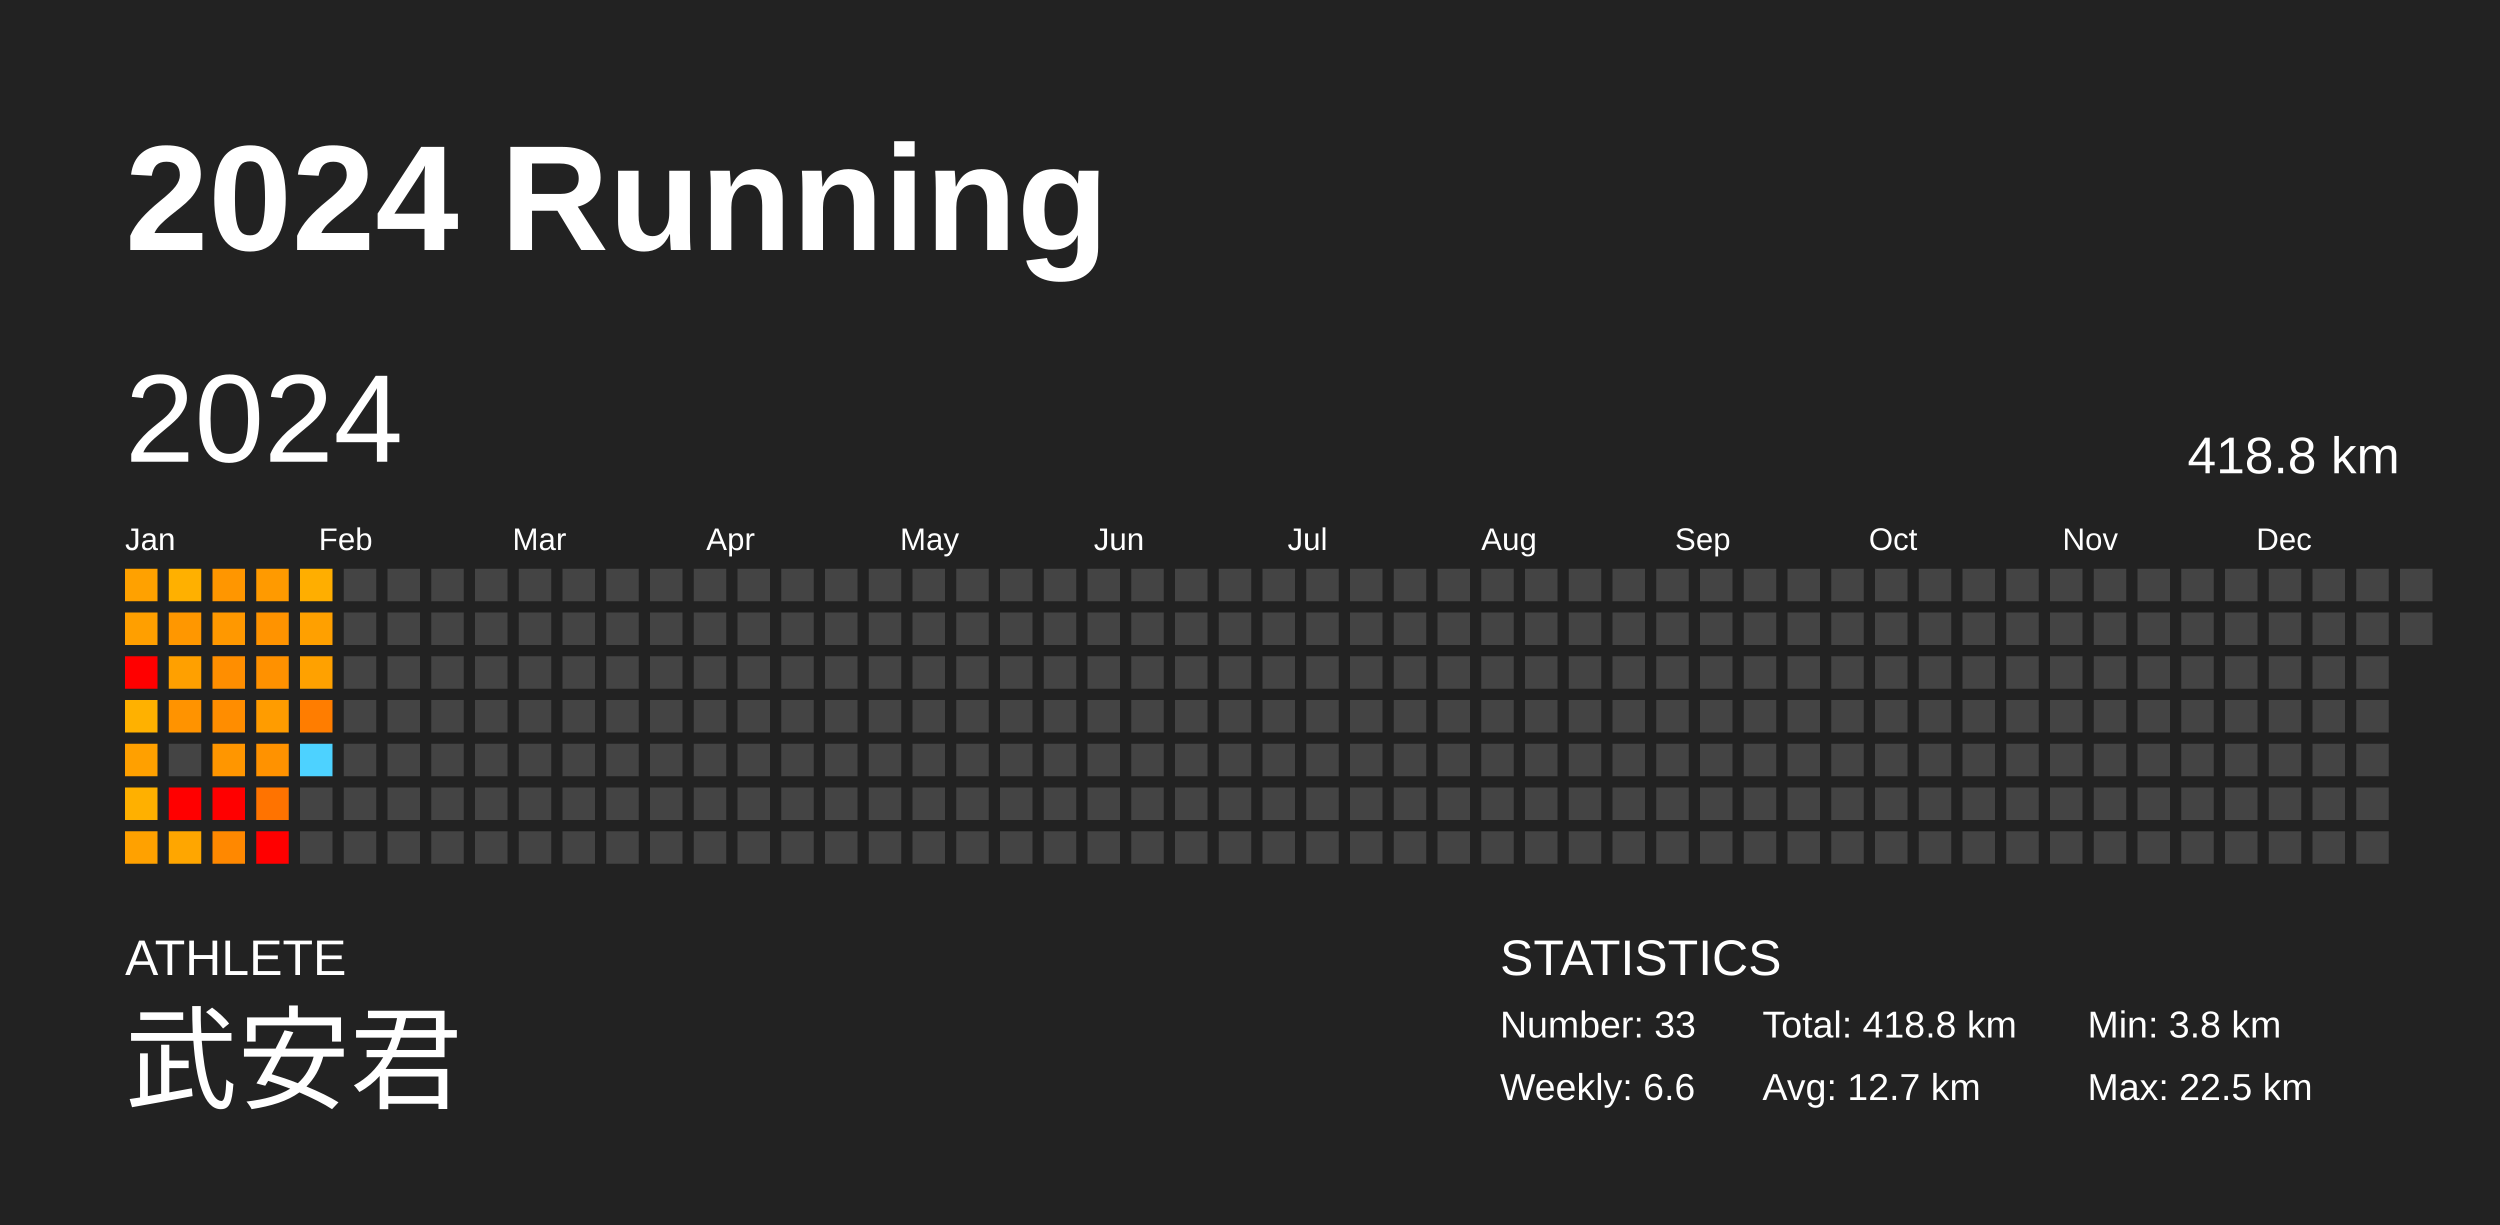
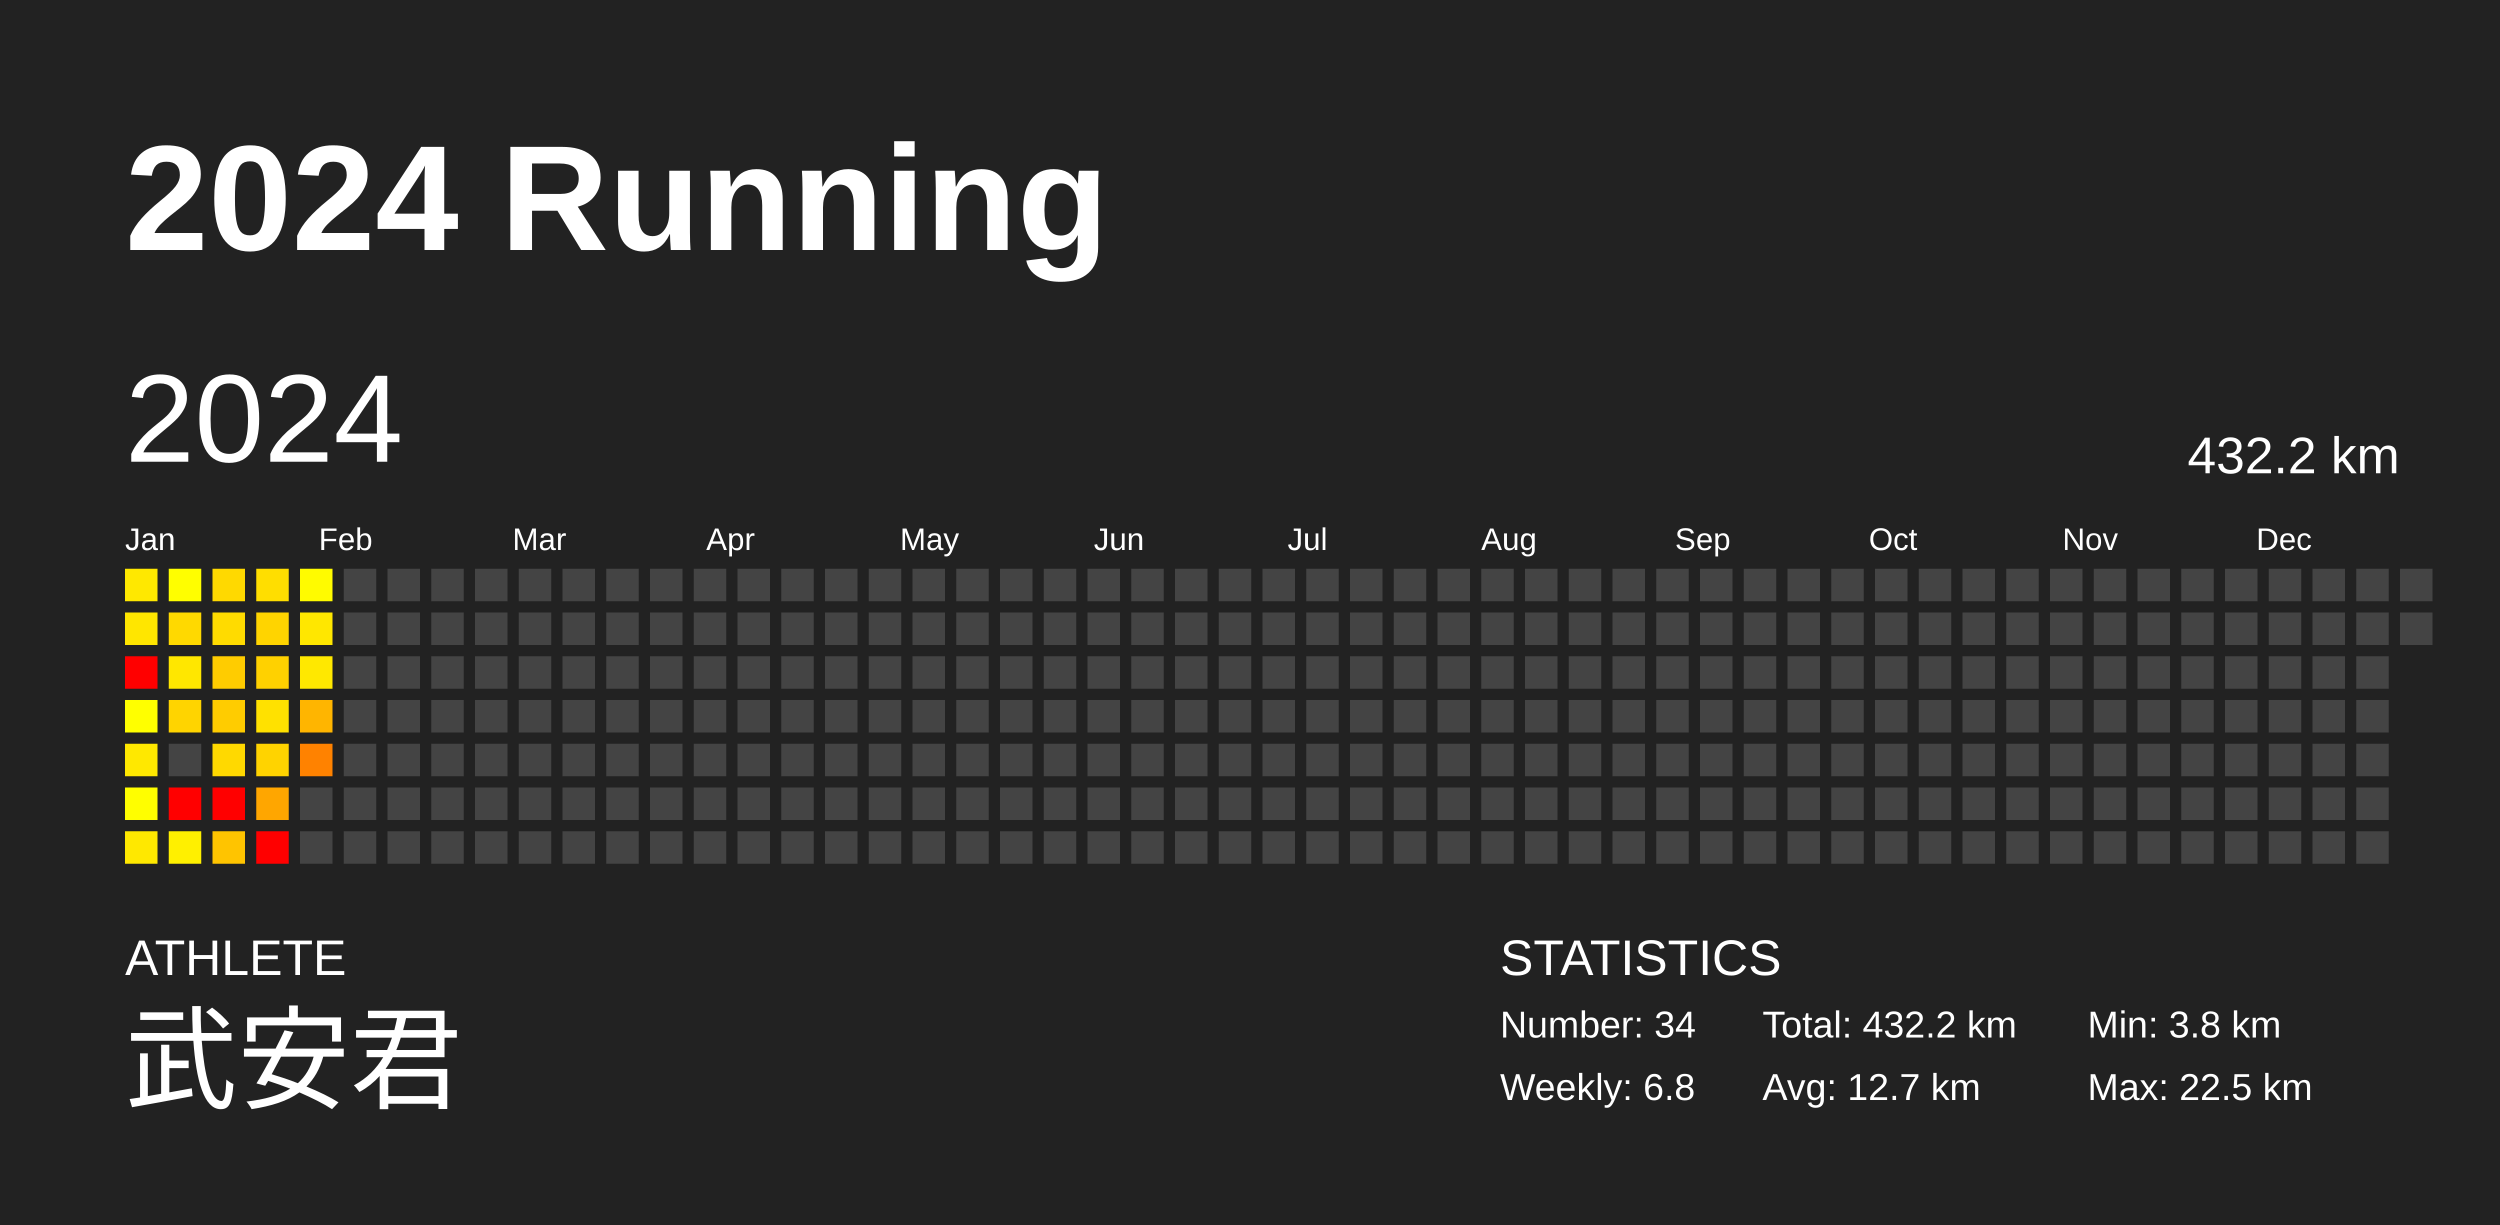
<svg xmlns="http://www.w3.org/2000/svg" baseProfile="full" height="98mm" version="1.1" viewBox="0,0,200,98" width="200mm">
  <defs />
  <rect fill="#222222" height="98" width="200" x="0" y="0" />
  <text fill="#FFFFFF" style="font-size:12px; font-family:Arial; font-weight:bold;" x="10" y="20">2024 Running</text>
  <text fill="#FFFFFF" style="font-size:4px; font-family:Arial" x="10" y="78">ATHLETE</text>
  <text fill="#FFFFFF" style="font-size:9px; font-family:Arial" x="10" y="88">武安君</text>
  <text fill="#FFFFFF" style="font-size:4px; font-family:Arial" x="120" y="78">STATISTICS</text>
-   <text fill="#FFFFFF" style="font-size:3px; font-family:Arial" x="120" y="83">Number: 33</text>
-   <text fill="#FFFFFF" style="font-size:3px; font-family:Arial" x="120" y="88">Weekly: 6.6</text>
-   <text fill="#FFFFFF" style="font-size:3px; font-family:Arial" x="141" y="83">Total: 418.8 km</text>
+   <text fill="#FFFFFF" style="font-size:3px; font-family:Arial" x="120" y="83">Number: 34</text>
+   <text fill="#FFFFFF" style="font-size:3px; font-family:Arial" x="120" y="88">Weekly: 6.8</text>
+   <text fill="#FFFFFF" style="font-size:3px; font-family:Arial" x="141" y="83">Total: 432.2 km</text>
  <text fill="#FFFFFF" style="font-size:3px; font-family:Arial" x="141" y="88">Avg: 12.7 km</text>
  <text fill="#FFFFFF" style="font-size:3px; font-family:Arial" x="167" y="83">Min: 3.8 km</text>
  <text fill="#FFFFFF" style="font-size:3px; font-family:Arial" x="167" y="88">Max: 22.5 km</text>
  <text dominant-baseline="hanging" fill="#FFFFFF" style="font-size:10.0px; font-family:Arial;" x="10" y="30">2024</text>
-   <text dominant-baseline="hanging" fill="#FFFFFF" style="font-size:4.125px; font-family:Arial;" x="175" y="35">418.8 km</text>
+   <text dominant-baseline="hanging" fill="#FFFFFF" style="font-size:4.125px; font-family:Arial;" x="175" y="35">432.2 km</text>
  <text fill="#FFFFFF" style="font-size:2.5px; font-family:Arial" x="10.0" y="44">Jan</text>
  <text fill="#FFFFFF" style="font-size:2.5px; font-family:Arial" x="25.5" y="44">Feb</text>
  <text fill="#FFFFFF" style="font-size:2.5px; font-family:Arial" x="41.0" y="44">Mar</text>
  <text fill="#FFFFFF" style="font-size:2.5px; font-family:Arial" x="56.5" y="44">Apr</text>
  <text fill="#FFFFFF" style="font-size:2.5px; font-family:Arial" x="72.0" y="44">May</text>
  <text fill="#FFFFFF" style="font-size:2.5px; font-family:Arial" x="87.5" y="44">Jun</text>
  <text fill="#FFFFFF" style="font-size:2.5px; font-family:Arial" x="103.0" y="44">Jul</text>
  <text fill="#FFFFFF" style="font-size:2.5px; font-family:Arial" x="118.5" y="44">Aug</text>
  <text fill="#FFFFFF" style="font-size:2.5px; font-family:Arial" x="134.0" y="44">Sep</text>
  <text fill="#FFFFFF" style="font-size:2.5px; font-family:Arial" x="149.5" y="44">Oct</text>
  <text fill="#FFFFFF" style="font-size:2.5px; font-family:Arial" x="165.0" y="44">Nov</text>
  <text fill="#FFFFFF" style="font-size:2.5px; font-family:Arial" x="180.5" y="44">Dec</text>
-   <rect fill="#ffa100" height="2.6" width="2.6" x="10.0" y="45.5" />
-   <rect fill="#ff9f00" height="2.6" width="2.6" x="10.0" y="49.0" />
+   <rect fill="#ffe800" height="2.6" width="2.6" x="10.0" y="45.5" />
+   <rect fill="#ffe600" height="2.6" width="2.6" x="10.0" y="49.0" />
  <rect fill="red" height="2.6" width="2.6" x="10.0" y="52.5" />
-   <rect fill="#ffb100" height="2.6" width="2.6" x="10.0" y="56.0" />
-   <rect fill="#ffa000" height="2.6" width="2.6" x="10.0" y="59.5" />
-   <rect fill="#ffb000" height="2.6" width="2.6" x="10.0" y="63.0" />
-   <rect fill="#ffa100" height="2.6" width="2.6" x="10.0" y="66.5" />
-   <rect fill="#ffb000" height="2.6" width="2.6" x="13.5" y="45.5" />
-   <rect fill="#ff9700" height="2.6" width="2.6" x="13.5" y="49.0" />
-   <rect fill="#ffa000" height="2.6" width="2.6" x="13.5" y="52.5" />
-   <rect fill="#ff9300" height="2.6" width="2.6" x="13.5" y="56.0" />
+   <rect fill="#ffff00" height="2.6" width="2.6" x="10.0" y="56.0" />
+   <rect fill="#ffe800" height="2.6" width="2.6" x="10.0" y="59.5" />
+   <rect fill="#fffe00" height="2.6" width="2.6" x="10.0" y="63.0" />
+   <rect fill="#ffe800" height="2.6" width="2.6" x="10.0" y="66.5" />
+   <rect fill="#fffe00" height="2.6" width="2.6" x="13.5" y="45.5" />
+   <rect fill="#ffd900" height="2.6" width="2.6" x="13.5" y="49.0" />
+   <rect fill="#ffe700" height="2.6" width="2.6" x="13.5" y="52.5" />
+   <rect fill="#ffd400" height="2.6" width="2.6" x="13.5" y="56.0" />
  <rect fill="#444444" height="2.6" width="2.6" x="13.5" y="59.5" />
  <rect fill="red" height="2.6" width="2.6" x="13.5" y="63.0" />
-   <rect fill="#ffa600" height="2.6" width="2.6" x="13.5" y="66.5" />
-   <rect fill="#ff9600" height="2.6" width="2.6" x="17.0" y="45.5" />
-   <rect fill="#ff9800" height="2.6" width="2.6" x="17.0" y="49.0" />
-   <rect fill="#ff8e00" height="2.6" width="2.6" x="17.0" y="52.5" />
-   <rect fill="#ff8d00" height="2.6" width="2.6" x="17.0" y="56.0" />
-   <rect fill="#ff9600" height="2.6" width="2.6" x="17.0" y="59.5" />
+   <rect fill="#fff000" height="2.6" width="2.6" x="13.5" y="66.5" />
+   <rect fill="#ffd900" height="2.6" width="2.6" x="17.0" y="45.5" />
+   <rect fill="#ffdb00" height="2.6" width="2.6" x="17.0" y="49.0" />
+   <rect fill="#ffcc00" height="2.6" width="2.6" x="17.0" y="52.5" />
+   <rect fill="#ffcc00" height="2.6" width="2.6" x="17.0" y="56.0" />
+   <rect fill="#ffd900" height="2.6" width="2.6" x="17.0" y="59.5" />
  <rect fill="red" height="2.6" width="2.6" x="17.0" y="63.0" />
-   <rect fill="#ff8800" height="2.6" width="2.6" x="17.0" y="66.5" />
-   <rect fill="#ff9a00" height="2.6" width="2.6" x="20.5" y="45.5" />
-   <rect fill="#ff9300" height="2.6" width="2.6" x="20.5" y="49.0" />
-   <rect fill="#ff9100" height="2.6" width="2.6" x="20.5" y="52.5" />
-   <rect fill="#ff9c00" height="2.6" width="2.6" x="20.5" y="56.0" />
-   <rect fill="#ff9200" height="2.6" width="2.6" x="20.5" y="59.5" />
-   <rect fill="#ff7300" height="2.6" width="2.6" x="20.5" y="63.0" />
+   <rect fill="#ffc400" height="2.6" width="2.6" x="17.0" y="66.5" />
+   <rect fill="#ffde00" height="2.6" width="2.6" x="20.5" y="45.5" />
+   <rect fill="#ffd400" height="2.6" width="2.6" x="20.5" y="49.0" />
+   <rect fill="#ffd100" height="2.6" width="2.6" x="20.5" y="52.5" />
+   <rect fill="#ffe100" height="2.6" width="2.6" x="20.5" y="56.0" />
+   <rect fill="#ffd300" height="2.6" width="2.6" x="20.5" y="59.5" />
+   <rect fill="#ffa600" height="2.6" width="2.6" x="20.5" y="63.0" />
  <rect fill="red" height="2.6" width="2.6" x="20.5" y="66.5" />
-   <rect fill="#ffae00" height="2.6" width="2.6" x="24.0" y="45.5" />
-   <rect fill="#ffa000" height="2.6" width="2.6" x="24.0" y="49.0" />
-   <rect fill="#ffa100" height="2.6" width="2.6" x="24.0" y="52.5" />
-   <rect fill="#ff7d00" height="2.6" width="2.6" x="24.0" y="56.0" />
-   <rect fill="#4dd2ff" height="2.6" width="2.6" x="24.0" y="59.5" />
+   <rect fill="#fffb00" height="2.6" width="2.6" x="24.0" y="45.5" />
+   <rect fill="#ffe700" height="2.6" width="2.6" x="24.0" y="49.0" />
+   <rect fill="#ffe800" height="2.6" width="2.6" x="24.0" y="52.5" />
+   <rect fill="#ffb500" height="2.6" width="2.6" x="24.0" y="56.0" />
+   <rect fill="#ff8200" height="2.6" width="2.6" x="24.0" y="59.5" />
  <rect fill="#444444" height="2.6" width="2.6" x="24.0" y="63.0" />
  <rect fill="#444444" height="2.6" width="2.6" x="24.0" y="66.5" />
  <rect fill="#444444" height="2.6" width="2.6" x="27.5" y="45.5" />
  <rect fill="#444444" height="2.6" width="2.6" x="27.5" y="49.0" />
  <rect fill="#444444" height="2.6" width="2.6" x="27.5" y="52.5" />
  <rect fill="#444444" height="2.6" width="2.6" x="27.5" y="56.0" />
  <rect fill="#444444" height="2.6" width="2.6" x="27.5" y="59.5" />
  <rect fill="#444444" height="2.6" width="2.6" x="27.5" y="63.0" />
  <rect fill="#444444" height="2.6" width="2.6" x="27.5" y="66.5" />
  <rect fill="#444444" height="2.6" width="2.6" x="31.0" y="45.5" />
  <rect fill="#444444" height="2.6" width="2.6" x="31.0" y="49.0" />
  <rect fill="#444444" height="2.6" width="2.6" x="31.0" y="52.5" />
  <rect fill="#444444" height="2.6" width="2.6" x="31.0" y="56.0" />
  <rect fill="#444444" height="2.6" width="2.6" x="31.0" y="59.5" />
  <rect fill="#444444" height="2.6" width="2.6" x="31.0" y="63.0" />
  <rect fill="#444444" height="2.6" width="2.6" x="31.0" y="66.5" />
  <rect fill="#444444" height="2.6" width="2.6" x="34.5" y="45.5" />
  <rect fill="#444444" height="2.6" width="2.6" x="34.5" y="49.0" />
  <rect fill="#444444" height="2.6" width="2.6" x="34.5" y="52.5" />
  <rect fill="#444444" height="2.6" width="2.6" x="34.5" y="56.0" />
  <rect fill="#444444" height="2.6" width="2.6" x="34.5" y="59.5" />
  <rect fill="#444444" height="2.6" width="2.6" x="34.5" y="63.0" />
  <rect fill="#444444" height="2.6" width="2.6" x="34.5" y="66.5" />
  <rect fill="#444444" height="2.6" width="2.6" x="38.0" y="45.5" />
  <rect fill="#444444" height="2.6" width="2.6" x="38.0" y="49.0" />
  <rect fill="#444444" height="2.6" width="2.6" x="38.0" y="52.5" />
  <rect fill="#444444" height="2.6" width="2.6" x="38.0" y="56.0" />
  <rect fill="#444444" height="2.6" width="2.6" x="38.0" y="59.5" />
  <rect fill="#444444" height="2.6" width="2.6" x="38.0" y="63.0" />
  <rect fill="#444444" height="2.6" width="2.6" x="38.0" y="66.5" />
  <rect fill="#444444" height="2.6" width="2.6" x="41.5" y="45.5" />
  <rect fill="#444444" height="2.6" width="2.6" x="41.5" y="49.0" />
  <rect fill="#444444" height="2.6" width="2.6" x="41.5" y="52.5" />
  <rect fill="#444444" height="2.6" width="2.6" x="41.5" y="56.0" />
  <rect fill="#444444" height="2.6" width="2.6" x="41.5" y="59.5" />
  <rect fill="#444444" height="2.6" width="2.6" x="41.5" y="63.0" />
  <rect fill="#444444" height="2.6" width="2.6" x="41.5" y="66.5" />
  <rect fill="#444444" height="2.6" width="2.6" x="45.0" y="45.5" />
  <rect fill="#444444" height="2.6" width="2.6" x="45.0" y="49.0" />
  <rect fill="#444444" height="2.6" width="2.6" x="45.0" y="52.5" />
  <rect fill="#444444" height="2.6" width="2.6" x="45.0" y="56.0" />
  <rect fill="#444444" height="2.6" width="2.6" x="45.0" y="59.5" />
  <rect fill="#444444" height="2.6" width="2.6" x="45.0" y="63.0" />
  <rect fill="#444444" height="2.6" width="2.6" x="45.0" y="66.5" />
  <rect fill="#444444" height="2.6" width="2.6" x="48.5" y="45.5" />
  <rect fill="#444444" height="2.6" width="2.6" x="48.5" y="49.0" />
  <rect fill="#444444" height="2.6" width="2.6" x="48.5" y="52.5" />
  <rect fill="#444444" height="2.6" width="2.6" x="48.5" y="56.0" />
  <rect fill="#444444" height="2.6" width="2.6" x="48.5" y="59.5" />
  <rect fill="#444444" height="2.6" width="2.6" x="48.5" y="63.0" />
  <rect fill="#444444" height="2.6" width="2.6" x="48.5" y="66.5" />
  <rect fill="#444444" height="2.6" width="2.6" x="52.0" y="45.5" />
  <rect fill="#444444" height="2.6" width="2.6" x="52.0" y="49.0" />
  <rect fill="#444444" height="2.6" width="2.6" x="52.0" y="52.5" />
  <rect fill="#444444" height="2.6" width="2.6" x="52.0" y="56.0" />
  <rect fill="#444444" height="2.6" width="2.6" x="52.0" y="59.5" />
  <rect fill="#444444" height="2.6" width="2.6" x="52.0" y="63.0" />
  <rect fill="#444444" height="2.6" width="2.6" x="52.0" y="66.5" />
  <rect fill="#444444" height="2.6" width="2.6" x="55.5" y="45.5" />
  <rect fill="#444444" height="2.6" width="2.6" x="55.5" y="49.0" />
  <rect fill="#444444" height="2.6" width="2.6" x="55.5" y="52.5" />
  <rect fill="#444444" height="2.6" width="2.6" x="55.5" y="56.0" />
  <rect fill="#444444" height="2.6" width="2.6" x="55.5" y="59.5" />
  <rect fill="#444444" height="2.6" width="2.6" x="55.5" y="63.0" />
  <rect fill="#444444" height="2.6" width="2.6" x="55.5" y="66.5" />
  <rect fill="#444444" height="2.6" width="2.6" x="59.0" y="45.5" />
  <rect fill="#444444" height="2.6" width="2.6" x="59.0" y="49.0" />
  <rect fill="#444444" height="2.6" width="2.6" x="59.0" y="52.5" />
  <rect fill="#444444" height="2.6" width="2.6" x="59.0" y="56.0" />
  <rect fill="#444444" height="2.6" width="2.6" x="59.0" y="59.5" />
  <rect fill="#444444" height="2.6" width="2.6" x="59.0" y="63.0" />
  <rect fill="#444444" height="2.6" width="2.6" x="59.0" y="66.5" />
  <rect fill="#444444" height="2.6" width="2.6" x="62.5" y="45.5" />
  <rect fill="#444444" height="2.6" width="2.6" x="62.5" y="49.0" />
  <rect fill="#444444" height="2.6" width="2.6" x="62.5" y="52.5" />
  <rect fill="#444444" height="2.6" width="2.6" x="62.5" y="56.0" />
  <rect fill="#444444" height="2.6" width="2.6" x="62.5" y="59.5" />
  <rect fill="#444444" height="2.6" width="2.6" x="62.5" y="63.0" />
  <rect fill="#444444" height="2.6" width="2.6" x="62.5" y="66.5" />
  <rect fill="#444444" height="2.6" width="2.6" x="66.0" y="45.5" />
  <rect fill="#444444" height="2.6" width="2.6" x="66.0" y="49.0" />
  <rect fill="#444444" height="2.6" width="2.6" x="66.0" y="52.5" />
  <rect fill="#444444" height="2.6" width="2.6" x="66.0" y="56.0" />
  <rect fill="#444444" height="2.6" width="2.6" x="66.0" y="59.5" />
  <rect fill="#444444" height="2.6" width="2.6" x="66.0" y="63.0" />
  <rect fill="#444444" height="2.6" width="2.6" x="66.0" y="66.5" />
  <rect fill="#444444" height="2.6" width="2.6" x="69.5" y="45.5" />
  <rect fill="#444444" height="2.6" width="2.6" x="69.5" y="49.0" />
  <rect fill="#444444" height="2.6" width="2.6" x="69.5" y="52.5" />
  <rect fill="#444444" height="2.6" width="2.6" x="69.5" y="56.0" />
  <rect fill="#444444" height="2.6" width="2.6" x="69.5" y="59.5" />
  <rect fill="#444444" height="2.6" width="2.6" x="69.5" y="63.0" />
  <rect fill="#444444" height="2.6" width="2.6" x="69.5" y="66.5" />
  <rect fill="#444444" height="2.6" width="2.6" x="73.0" y="45.5" />
  <rect fill="#444444" height="2.6" width="2.6" x="73.0" y="49.0" />
  <rect fill="#444444" height="2.6" width="2.6" x="73.0" y="52.5" />
  <rect fill="#444444" height="2.6" width="2.6" x="73.0" y="56.0" />
  <rect fill="#444444" height="2.6" width="2.6" x="73.0" y="59.5" />
  <rect fill="#444444" height="2.6" width="2.6" x="73.0" y="63.0" />
  <rect fill="#444444" height="2.6" width="2.6" x="73.0" y="66.5" />
  <rect fill="#444444" height="2.6" width="2.6" x="76.5" y="45.5" />
  <rect fill="#444444" height="2.6" width="2.6" x="76.5" y="49.0" />
  <rect fill="#444444" height="2.6" width="2.6" x="76.5" y="52.5" />
  <rect fill="#444444" height="2.6" width="2.6" x="76.5" y="56.0" />
  <rect fill="#444444" height="2.6" width="2.6" x="76.5" y="59.5" />
  <rect fill="#444444" height="2.6" width="2.6" x="76.5" y="63.0" />
  <rect fill="#444444" height="2.6" width="2.6" x="76.5" y="66.5" />
  <rect fill="#444444" height="2.6" width="2.6" x="80.0" y="45.5" />
  <rect fill="#444444" height="2.6" width="2.6" x="80.0" y="49.0" />
  <rect fill="#444444" height="2.6" width="2.6" x="80.0" y="52.5" />
  <rect fill="#444444" height="2.6" width="2.6" x="80.0" y="56.0" />
  <rect fill="#444444" height="2.6" width="2.6" x="80.0" y="59.5" />
  <rect fill="#444444" height="2.6" width="2.6" x="80.0" y="63.0" />
  <rect fill="#444444" height="2.6" width="2.6" x="80.0" y="66.5" />
  <rect fill="#444444" height="2.6" width="2.6" x="83.5" y="45.5" />
  <rect fill="#444444" height="2.6" width="2.6" x="83.5" y="49.0" />
  <rect fill="#444444" height="2.6" width="2.6" x="83.5" y="52.5" />
  <rect fill="#444444" height="2.6" width="2.6" x="83.5" y="56.0" />
  <rect fill="#444444" height="2.6" width="2.6" x="83.5" y="59.5" />
  <rect fill="#444444" height="2.6" width="2.6" x="83.5" y="63.0" />
  <rect fill="#444444" height="2.6" width="2.6" x="83.5" y="66.5" />
  <rect fill="#444444" height="2.6" width="2.6" x="87.0" y="45.5" />
  <rect fill="#444444" height="2.6" width="2.6" x="87.0" y="49.0" />
  <rect fill="#444444" height="2.6" width="2.6" x="87.0" y="52.5" />
  <rect fill="#444444" height="2.6" width="2.6" x="87.0" y="56.0" />
  <rect fill="#444444" height="2.6" width="2.6" x="87.0" y="59.5" />
  <rect fill="#444444" height="2.6" width="2.6" x="87.0" y="63.0" />
  <rect fill="#444444" height="2.6" width="2.6" x="87.0" y="66.5" />
  <rect fill="#444444" height="2.6" width="2.6" x="90.5" y="45.5" />
  <rect fill="#444444" height="2.6" width="2.6" x="90.5" y="49.0" />
  <rect fill="#444444" height="2.6" width="2.6" x="90.5" y="52.5" />
  <rect fill="#444444" height="2.6" width="2.6" x="90.5" y="56.0" />
  <rect fill="#444444" height="2.6" width="2.6" x="90.5" y="59.5" />
  <rect fill="#444444" height="2.6" width="2.6" x="90.5" y="63.0" />
  <rect fill="#444444" height="2.6" width="2.6" x="90.5" y="66.5" />
  <rect fill="#444444" height="2.6" width="2.6" x="94.0" y="45.5" />
  <rect fill="#444444" height="2.6" width="2.6" x="94.0" y="49.0" />
  <rect fill="#444444" height="2.6" width="2.6" x="94.0" y="52.5" />
  <rect fill="#444444" height="2.6" width="2.6" x="94.0" y="56.0" />
  <rect fill="#444444" height="2.6" width="2.6" x="94.0" y="59.5" />
  <rect fill="#444444" height="2.6" width="2.6" x="94.0" y="63.0" />
  <rect fill="#444444" height="2.6" width="2.6" x="94.0" y="66.5" />
  <rect fill="#444444" height="2.6" width="2.6" x="97.5" y="45.5" />
  <rect fill="#444444" height="2.6" width="2.6" x="97.5" y="49.0" />
  <rect fill="#444444" height="2.6" width="2.6" x="97.5" y="52.5" />
  <rect fill="#444444" height="2.6" width="2.6" x="97.5" y="56.0" />
  <rect fill="#444444" height="2.6" width="2.6" x="97.5" y="59.5" />
  <rect fill="#444444" height="2.6" width="2.6" x="97.5" y="63.0" />
  <rect fill="#444444" height="2.6" width="2.6" x="97.5" y="66.5" />
  <rect fill="#444444" height="2.6" width="2.6" x="101.0" y="45.5" />
  <rect fill="#444444" height="2.6" width="2.6" x="101.0" y="49.0" />
  <rect fill="#444444" height="2.6" width="2.6" x="101.0" y="52.5" />
  <rect fill="#444444" height="2.6" width="2.6" x="101.0" y="56.0" />
  <rect fill="#444444" height="2.6" width="2.6" x="101.0" y="59.5" />
  <rect fill="#444444" height="2.6" width="2.6" x="101.0" y="63.0" />
  <rect fill="#444444" height="2.6" width="2.6" x="101.0" y="66.5" />
  <rect fill="#444444" height="2.6" width="2.6" x="104.5" y="45.5" />
  <rect fill="#444444" height="2.6" width="2.6" x="104.5" y="49.0" />
  <rect fill="#444444" height="2.6" width="2.6" x="104.5" y="52.5" />
  <rect fill="#444444" height="2.6" width="2.6" x="104.5" y="56.0" />
  <rect fill="#444444" height="2.6" width="2.6" x="104.5" y="59.5" />
  <rect fill="#444444" height="2.6" width="2.6" x="104.5" y="63.0" />
  <rect fill="#444444" height="2.6" width="2.6" x="104.5" y="66.5" />
  <rect fill="#444444" height="2.6" width="2.6" x="108.0" y="45.5" />
  <rect fill="#444444" height="2.6" width="2.6" x="108.0" y="49.0" />
  <rect fill="#444444" height="2.6" width="2.6" x="108.0" y="52.5" />
  <rect fill="#444444" height="2.6" width="2.6" x="108.0" y="56.0" />
  <rect fill="#444444" height="2.6" width="2.6" x="108.0" y="59.5" />
  <rect fill="#444444" height="2.6" width="2.6" x="108.0" y="63.0" />
  <rect fill="#444444" height="2.6" width="2.6" x="108.0" y="66.5" />
  <rect fill="#444444" height="2.6" width="2.6" x="111.5" y="45.5" />
  <rect fill="#444444" height="2.6" width="2.6" x="111.5" y="49.0" />
  <rect fill="#444444" height="2.6" width="2.6" x="111.5" y="52.5" />
  <rect fill="#444444" height="2.6" width="2.6" x="111.5" y="56.0" />
  <rect fill="#444444" height="2.6" width="2.6" x="111.5" y="59.5" />
  <rect fill="#444444" height="2.6" width="2.6" x="111.5" y="63.0" />
  <rect fill="#444444" height="2.6" width="2.6" x="111.5" y="66.5" />
  <rect fill="#444444" height="2.6" width="2.6" x="115.0" y="45.5" />
  <rect fill="#444444" height="2.6" width="2.6" x="115.0" y="49.0" />
  <rect fill="#444444" height="2.6" width="2.6" x="115.0" y="52.5" />
  <rect fill="#444444" height="2.6" width="2.6" x="115.0" y="56.0" />
  <rect fill="#444444" height="2.6" width="2.6" x="115.0" y="59.5" />
  <rect fill="#444444" height="2.6" width="2.6" x="115.0" y="63.0" />
  <rect fill="#444444" height="2.6" width="2.6" x="115.0" y="66.5" />
  <rect fill="#444444" height="2.6" width="2.6" x="118.5" y="45.5" />
  <rect fill="#444444" height="2.6" width="2.6" x="118.5" y="49.0" />
  <rect fill="#444444" height="2.6" width="2.6" x="118.5" y="52.5" />
  <rect fill="#444444" height="2.6" width="2.6" x="118.5" y="56.0" />
  <rect fill="#444444" height="2.6" width="2.6" x="118.5" y="59.5" />
  <rect fill="#444444" height="2.6" width="2.6" x="118.5" y="63.0" />
  <rect fill="#444444" height="2.6" width="2.6" x="118.5" y="66.5" />
  <rect fill="#444444" height="2.6" width="2.6" x="122.0" y="45.5" />
  <rect fill="#444444" height="2.6" width="2.6" x="122.0" y="49.0" />
  <rect fill="#444444" height="2.6" width="2.6" x="122.0" y="52.5" />
  <rect fill="#444444" height="2.6" width="2.6" x="122.0" y="56.0" />
  <rect fill="#444444" height="2.6" width="2.6" x="122.0" y="59.5" />
  <rect fill="#444444" height="2.6" width="2.6" x="122.0" y="63.0" />
  <rect fill="#444444" height="2.6" width="2.6" x="122.0" y="66.5" />
  <rect fill="#444444" height="2.6" width="2.6" x="125.5" y="45.5" />
  <rect fill="#444444" height="2.6" width="2.6" x="125.5" y="49.0" />
  <rect fill="#444444" height="2.6" width="2.6" x="125.5" y="52.5" />
  <rect fill="#444444" height="2.6" width="2.6" x="125.5" y="56.0" />
  <rect fill="#444444" height="2.6" width="2.6" x="125.5" y="59.5" />
  <rect fill="#444444" height="2.6" width="2.6" x="125.5" y="63.0" />
  <rect fill="#444444" height="2.6" width="2.6" x="125.5" y="66.5" />
  <rect fill="#444444" height="2.6" width="2.6" x="129.0" y="45.5" />
  <rect fill="#444444" height="2.6" width="2.6" x="129.0" y="49.0" />
  <rect fill="#444444" height="2.6" width="2.6" x="129.0" y="52.5" />
  <rect fill="#444444" height="2.6" width="2.6" x="129.0" y="56.0" />
  <rect fill="#444444" height="2.6" width="2.6" x="129.0" y="59.5" />
  <rect fill="#444444" height="2.6" width="2.6" x="129.0" y="63.0" />
  <rect fill="#444444" height="2.6" width="2.6" x="129.0" y="66.5" />
  <rect fill="#444444" height="2.6" width="2.6" x="132.5" y="45.5" />
  <rect fill="#444444" height="2.6" width="2.6" x="132.5" y="49.0" />
  <rect fill="#444444" height="2.6" width="2.6" x="132.5" y="52.5" />
  <rect fill="#444444" height="2.6" width="2.6" x="132.5" y="56.0" />
  <rect fill="#444444" height="2.6" width="2.6" x="132.5" y="59.5" />
  <rect fill="#444444" height="2.6" width="2.6" x="132.5" y="63.0" />
  <rect fill="#444444" height="2.6" width="2.6" x="132.5" y="66.5" />
  <rect fill="#444444" height="2.6" width="2.6" x="136.0" y="45.5" />
  <rect fill="#444444" height="2.6" width="2.6" x="136.0" y="49.0" />
  <rect fill="#444444" height="2.6" width="2.6" x="136.0" y="52.5" />
  <rect fill="#444444" height="2.6" width="2.6" x="136.0" y="56.0" />
  <rect fill="#444444" height="2.6" width="2.6" x="136.0" y="59.5" />
  <rect fill="#444444" height="2.6" width="2.6" x="136.0" y="63.0" />
  <rect fill="#444444" height="2.6" width="2.6" x="136.0" y="66.5" />
  <rect fill="#444444" height="2.6" width="2.6" x="139.5" y="45.5" />
  <rect fill="#444444" height="2.6" width="2.6" x="139.5" y="49.0" />
  <rect fill="#444444" height="2.6" width="2.6" x="139.5" y="52.5" />
  <rect fill="#444444" height="2.6" width="2.6" x="139.5" y="56.0" />
  <rect fill="#444444" height="2.6" width="2.6" x="139.5" y="59.5" />
  <rect fill="#444444" height="2.6" width="2.6" x="139.5" y="63.0" />
  <rect fill="#444444" height="2.6" width="2.6" x="139.5" y="66.5" />
  <rect fill="#444444" height="2.6" width="2.6" x="143.0" y="45.5" />
  <rect fill="#444444" height="2.6" width="2.6" x="143.0" y="49.0" />
  <rect fill="#444444" height="2.6" width="2.6" x="143.0" y="52.5" />
  <rect fill="#444444" height="2.6" width="2.6" x="143.0" y="56.0" />
  <rect fill="#444444" height="2.6" width="2.6" x="143.0" y="59.5" />
  <rect fill="#444444" height="2.6" width="2.6" x="143.0" y="63.0" />
  <rect fill="#444444" height="2.6" width="2.6" x="143.0" y="66.5" />
  <rect fill="#444444" height="2.6" width="2.6" x="146.5" y="45.5" />
  <rect fill="#444444" height="2.6" width="2.6" x="146.5" y="49.0" />
  <rect fill="#444444" height="2.6" width="2.6" x="146.5" y="52.5" />
  <rect fill="#444444" height="2.6" width="2.6" x="146.5" y="56.0" />
  <rect fill="#444444" height="2.6" width="2.6" x="146.5" y="59.5" />
  <rect fill="#444444" height="2.6" width="2.6" x="146.5" y="63.0" />
  <rect fill="#444444" height="2.6" width="2.6" x="146.5" y="66.5" />
  <rect fill="#444444" height="2.6" width="2.6" x="150.0" y="45.5" />
  <rect fill="#444444" height="2.6" width="2.6" x="150.0" y="49.0" />
  <rect fill="#444444" height="2.6" width="2.6" x="150.0" y="52.5" />
  <rect fill="#444444" height="2.6" width="2.6" x="150.0" y="56.0" />
  <rect fill="#444444" height="2.6" width="2.6" x="150.0" y="59.5" />
  <rect fill="#444444" height="2.6" width="2.6" x="150.0" y="63.0" />
  <rect fill="#444444" height="2.6" width="2.6" x="150.0" y="66.5" />
  <rect fill="#444444" height="2.6" width="2.6" x="153.5" y="45.5" />
  <rect fill="#444444" height="2.6" width="2.6" x="153.5" y="49.0" />
  <rect fill="#444444" height="2.6" width="2.6" x="153.5" y="52.5" />
  <rect fill="#444444" height="2.6" width="2.6" x="153.5" y="56.0" />
  <rect fill="#444444" height="2.6" width="2.6" x="153.5" y="59.5" />
  <rect fill="#444444" height="2.6" width="2.6" x="153.5" y="63.0" />
  <rect fill="#444444" height="2.6" width="2.6" x="153.5" y="66.5" />
  <rect fill="#444444" height="2.6" width="2.6" x="157.0" y="45.5" />
  <rect fill="#444444" height="2.6" width="2.6" x="157.0" y="49.0" />
  <rect fill="#444444" height="2.6" width="2.6" x="157.0" y="52.5" />
  <rect fill="#444444" height="2.6" width="2.6" x="157.0" y="56.0" />
  <rect fill="#444444" height="2.6" width="2.6" x="157.0" y="59.5" />
  <rect fill="#444444" height="2.6" width="2.6" x="157.0" y="63.0" />
  <rect fill="#444444" height="2.6" width="2.6" x="157.0" y="66.5" />
  <rect fill="#444444" height="2.6" width="2.6" x="160.5" y="45.5" />
  <rect fill="#444444" height="2.6" width="2.6" x="160.5" y="49.0" />
  <rect fill="#444444" height="2.6" width="2.6" x="160.5" y="52.5" />
  <rect fill="#444444" height="2.6" width="2.6" x="160.5" y="56.0" />
  <rect fill="#444444" height="2.6" width="2.6" x="160.5" y="59.5" />
  <rect fill="#444444" height="2.6" width="2.6" x="160.5" y="63.0" />
  <rect fill="#444444" height="2.6" width="2.6" x="160.5" y="66.5" />
  <rect fill="#444444" height="2.6" width="2.6" x="164.0" y="45.5" />
  <rect fill="#444444" height="2.6" width="2.6" x="164.0" y="49.0" />
  <rect fill="#444444" height="2.6" width="2.6" x="164.0" y="52.5" />
  <rect fill="#444444" height="2.6" width="2.6" x="164.0" y="56.0" />
  <rect fill="#444444" height="2.6" width="2.6" x="164.0" y="59.5" />
  <rect fill="#444444" height="2.6" width="2.6" x="164.0" y="63.0" />
  <rect fill="#444444" height="2.6" width="2.6" x="164.0" y="66.5" />
  <rect fill="#444444" height="2.6" width="2.6" x="167.5" y="45.5" />
  <rect fill="#444444" height="2.6" width="2.6" x="167.5" y="49.0" />
  <rect fill="#444444" height="2.6" width="2.6" x="167.5" y="52.5" />
  <rect fill="#444444" height="2.6" width="2.6" x="167.5" y="56.0" />
  <rect fill="#444444" height="2.6" width="2.6" x="167.5" y="59.5" />
  <rect fill="#444444" height="2.6" width="2.6" x="167.5" y="63.0" />
  <rect fill="#444444" height="2.6" width="2.6" x="167.5" y="66.5" />
  <rect fill="#444444" height="2.6" width="2.6" x="171.0" y="45.5" />
  <rect fill="#444444" height="2.6" width="2.6" x="171.0" y="49.0" />
  <rect fill="#444444" height="2.6" width="2.6" x="171.0" y="52.5" />
  <rect fill="#444444" height="2.6" width="2.6" x="171.0" y="56.0" />
  <rect fill="#444444" height="2.6" width="2.6" x="171.0" y="59.5" />
  <rect fill="#444444" height="2.6" width="2.6" x="171.0" y="63.0" />
  <rect fill="#444444" height="2.6" width="2.6" x="171.0" y="66.5" />
  <rect fill="#444444" height="2.6" width="2.6" x="174.5" y="45.5" />
  <rect fill="#444444" height="2.6" width="2.6" x="174.5" y="49.0" />
  <rect fill="#444444" height="2.6" width="2.6" x="174.5" y="52.5" />
  <rect fill="#444444" height="2.6" width="2.6" x="174.5" y="56.0" />
  <rect fill="#444444" height="2.6" width="2.6" x="174.5" y="59.5" />
  <rect fill="#444444" height="2.6" width="2.6" x="174.5" y="63.0" />
  <rect fill="#444444" height="2.6" width="2.6" x="174.5" y="66.5" />
  <rect fill="#444444" height="2.6" width="2.6" x="178.0" y="45.5" />
  <rect fill="#444444" height="2.6" width="2.6" x="178.0" y="49.0" />
  <rect fill="#444444" height="2.6" width="2.6" x="178.0" y="52.5" />
  <rect fill="#444444" height="2.6" width="2.6" x="178.0" y="56.0" />
  <rect fill="#444444" height="2.6" width="2.6" x="178.0" y="59.5" />
  <rect fill="#444444" height="2.6" width="2.6" x="178.0" y="63.0" />
  <rect fill="#444444" height="2.6" width="2.6" x="178.0" y="66.5" />
  <rect fill="#444444" height="2.6" width="2.6" x="181.5" y="45.5" />
  <rect fill="#444444" height="2.6" width="2.6" x="181.5" y="49.0" />
  <rect fill="#444444" height="2.6" width="2.6" x="181.5" y="52.5" />
  <rect fill="#444444" height="2.6" width="2.6" x="181.5" y="56.0" />
  <rect fill="#444444" height="2.6" width="2.6" x="181.5" y="59.5" />
  <rect fill="#444444" height="2.6" width="2.6" x="181.5" y="63.0" />
  <rect fill="#444444" height="2.6" width="2.6" x="181.5" y="66.5" />
  <rect fill="#444444" height="2.6" width="2.6" x="185.0" y="45.5" />
  <rect fill="#444444" height="2.6" width="2.6" x="185.0" y="49.0" />
  <rect fill="#444444" height="2.6" width="2.6" x="185.0" y="52.5" />
  <rect fill="#444444" height="2.6" width="2.6" x="185.0" y="56.0" />
  <rect fill="#444444" height="2.6" width="2.6" x="185.0" y="59.5" />
  <rect fill="#444444" height="2.6" width="2.6" x="185.0" y="63.0" />
  <rect fill="#444444" height="2.6" width="2.6" x="185.0" y="66.5" />
  <rect fill="#444444" height="2.6" width="2.6" x="188.5" y="45.5" />
  <rect fill="#444444" height="2.6" width="2.6" x="188.5" y="49.0" />
  <rect fill="#444444" height="2.6" width="2.6" x="188.5" y="52.5" />
  <rect fill="#444444" height="2.6" width="2.6" x="188.5" y="56.0" />
  <rect fill="#444444" height="2.6" width="2.6" x="188.5" y="59.5" />
  <rect fill="#444444" height="2.6" width="2.6" x="188.5" y="63.0" />
  <rect fill="#444444" height="2.6" width="2.6" x="188.5" y="66.5" />
  <rect fill="#444444" height="2.6" width="2.6" x="192.0" y="45.5" />
  <rect fill="#444444" height="2.6" width="2.6" x="192.0" y="49.0" />
</svg>
